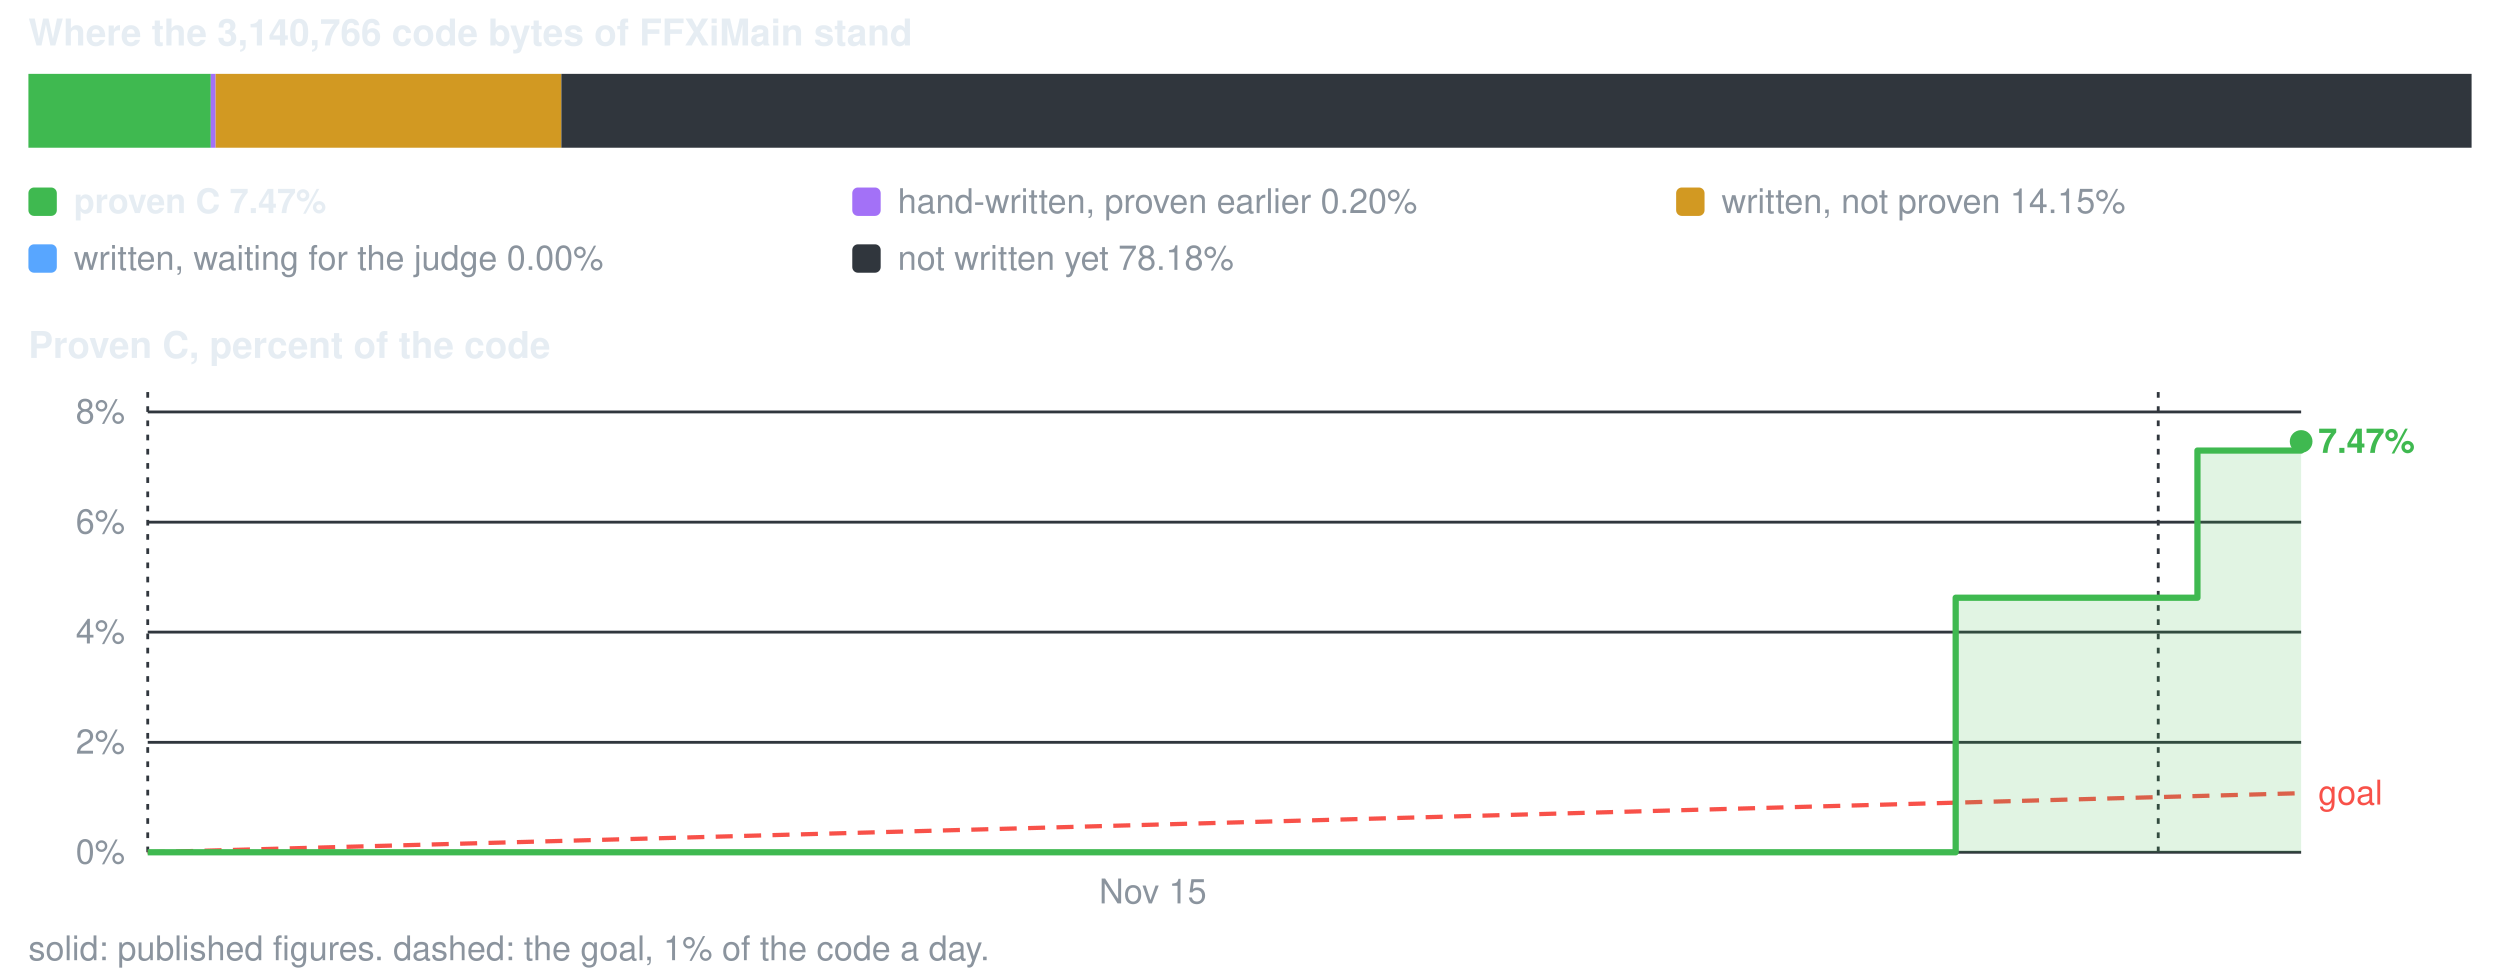
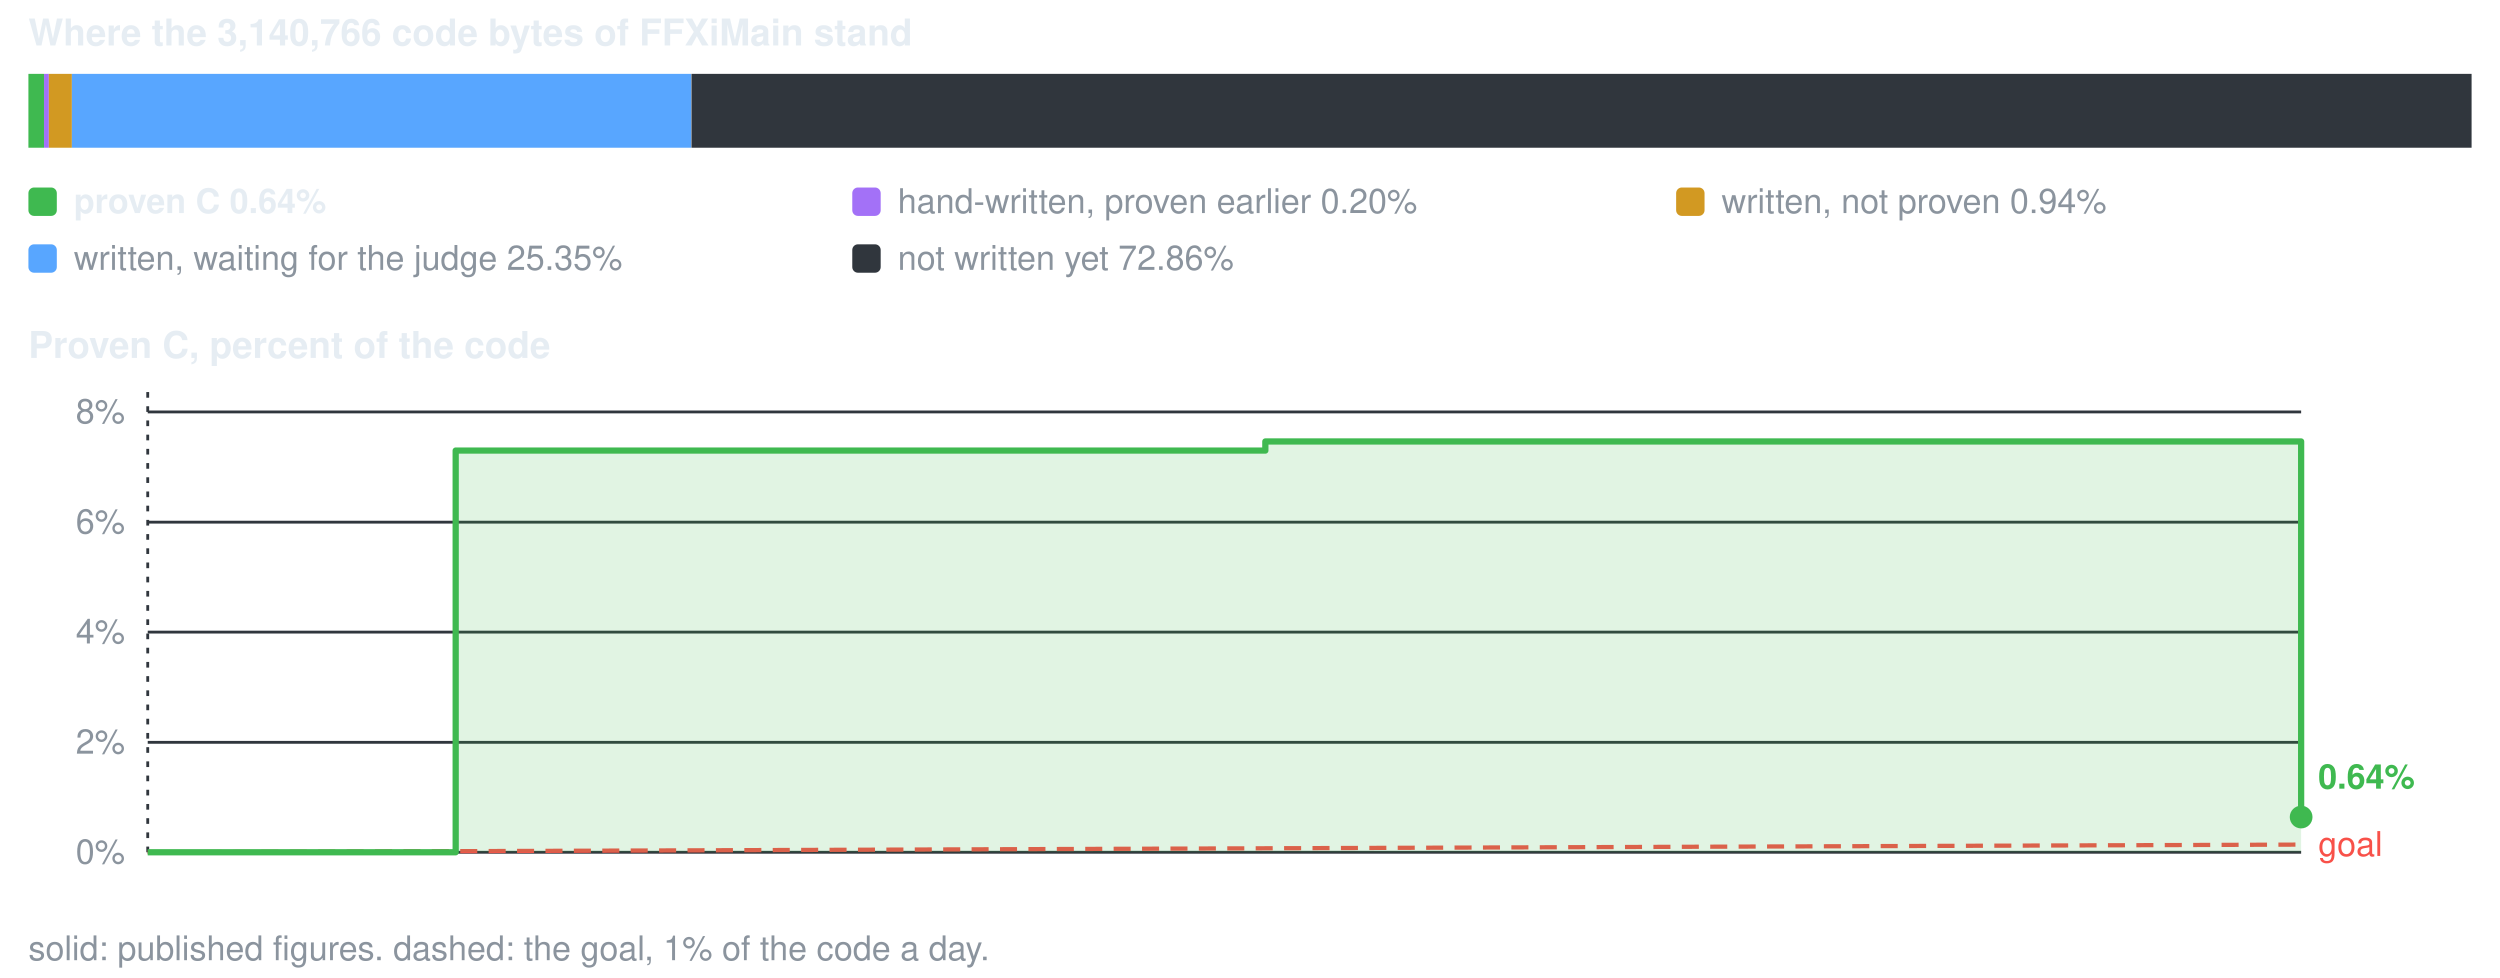
<svg xmlns="http://www.w3.org/2000/svg" viewBox="0 0 880 344" width="880" height="344" role="img" aria-label="conversion progress">
  <style>text{font-family:-apple-system,BlinkMacSystemFont,'Segoe UI',Helvetica,Arial,sans-serif;font-size:12px;fill:#8b949e}.s{fill:#e6edf3;font-weight:600}.b{font-size:13px}</style>
  <text x="10" y="16" class="s b">Where the 3,140,766 code bytes of FFXiMain stand</text>
-   <rect x="10.0" y="26" width="64.2" height="26" fill="#3fb950" />
-   <rect x="74.2" y="26" width="1.7" height="26" fill="#a371f7" />
-   <rect x="75.9" y="26" width="121.7" height="26" fill="#d29922" />
-   <rect x="197.6" y="26" width="672.4" height="26" fill="#30363d" />
+   <rect x="10.0" y="26" width="5.5" height="26" fill="#3fb950" />
+   <rect x="15.5" y="26" width="1.7" height="26" fill="#a371f7" />
+   <rect x="17.2" y="26" width="8.1" height="26" fill="#d29922" />
+   <rect x="25.3" y="26" width="218.0" height="26" fill="#58a6ff" />
+   <rect x="243.4" y="26" width="626.6" height="26" fill="#30363d" />
  <rect x="10" y="66" width="10" height="10" rx="2" fill="#3fb950" />
-   <text x="26" y="75" class="s">proven C 7.47%</text>
+   <text x="26" y="75" class="s">proven C 0.64%</text>
  <rect x="300" y="66" width="10" height="10" rx="2" fill="#a371f7" />
  <text x="316" y="75">hand-written, proven earlier 0.20%</text>
  <rect x="590" y="66" width="10" height="10" rx="2" fill="#d29922" />
-   <text x="606" y="75">written, not proven 14.15%</text>
+   <text x="606" y="75">written, not proven 0.94%</text>
  <rect x="10" y="86" width="10" height="10" rx="2" fill="#58a6ff" />
-   <text x="26" y="95">written, waiting for the judge 0.00%</text>
+   <text x="26" y="95">written, waiting for the judge 25.35%</text>
  <rect x="300" y="86" width="10" height="10" rx="2" fill="#30363d" />
-   <text x="316" y="95">not written yet 78.18%</text>
+   <text x="316" y="95">not written yet 72.86%</text>
  <text x="10" y="126" class="s b">Proven C, percent of the code</text>
  <line x1="52" y1="300.0" x2="810" y2="300.0" stroke="#30363d" stroke-width="1" />
  <text x="44" y="304.0" text-anchor="end">0%</text>
  <line x1="52" y1="261.3" x2="810" y2="261.3" stroke="#30363d" stroke-width="1" />
  <text x="44" y="265.3" text-anchor="end">2%</text>
  <line x1="52" y1="222.5" x2="810" y2="222.5" stroke="#30363d" stroke-width="1" />
  <text x="44" y="226.5" text-anchor="end">4%</text>
  <line x1="52" y1="183.8" x2="810" y2="183.8" stroke="#30363d" stroke-width="1" />
  <text x="44" y="187.8" text-anchor="end">6%</text>
  <line x1="52" y1="145.0" x2="810" y2="145.0" stroke="#30363d" stroke-width="1" />
  <text x="44" y="149.0" text-anchor="end">8%</text>
  <line x1="52.0" y1="138" x2="52.0" y2="300" stroke="#30363d" stroke-width="1" stroke-dasharray="2 3" />
-   <text x="405.8" y="318" text-anchor="middle">Nov 15</text>
-   <line x1="759.7" y1="138" x2="759.7" y2="300" stroke="#30363d" stroke-width="1" stroke-dasharray="2 3" />
-   <line x1="52.0" y1="300.0" x2="810.0" y2="279.2" stroke="#f85149" stroke-width="1.5" stroke-dasharray="6 4" />
-   <text x="816.0" y="283.2" style="fill:#f85149">goal</text>
-   <path d="M52.0 300.0 H688.4 V210.4 H773.5 V158.6 H790.1 V158.6 H810.0 V155.4 V300.0 H52.0 Z" fill="#3fb950" fill-opacity="0.16" />
-   <path d="M52.0 300.0 H688.4 V210.4 H773.5 V158.6 H790.1 V158.6 H810.0 V155.4" fill="none" stroke="#3fb950" stroke-width="2.2" stroke-linejoin="round" />
-   <circle cx="810.0" cy="155.4" r="4" fill="#3fb950" />
-   <text x="816.0" y="159.4" class="s" style="fill:#3fb950">7.47%</text>
+   <line x1="52.0" y1="300.0" x2="810.0" y2="297.3" stroke="#f85149" stroke-width="1.5" stroke-dasharray="6 4" />
+   <text x="816.0" y="301.3" style="fill:#f85149">goal</text>
+   <path d="M52.0 300.0 H160.4 V158.6 H290.0 V158.6 H445.4 V155.4 H810.0 V287.6 V300.0 H52.0 Z" fill="#3fb950" fill-opacity="0.16" />
+   <path d="M52.0 300.0 H160.4 V158.6 H290.0 V158.6 H445.4 V155.4 H810.0 V287.6" fill="none" stroke="#3fb950" stroke-width="2.2" stroke-linejoin="round" />
+   <circle cx="810.0" cy="287.6" r="4" fill="#3fb950" />
+   <text x="816.0" y="277.6" class="s" style="fill:#3fb950">0.64%</text>
  <text x="10" y="338">solid: published figures. dashed: the goal, 1% of the code a day.</text>
</svg>
